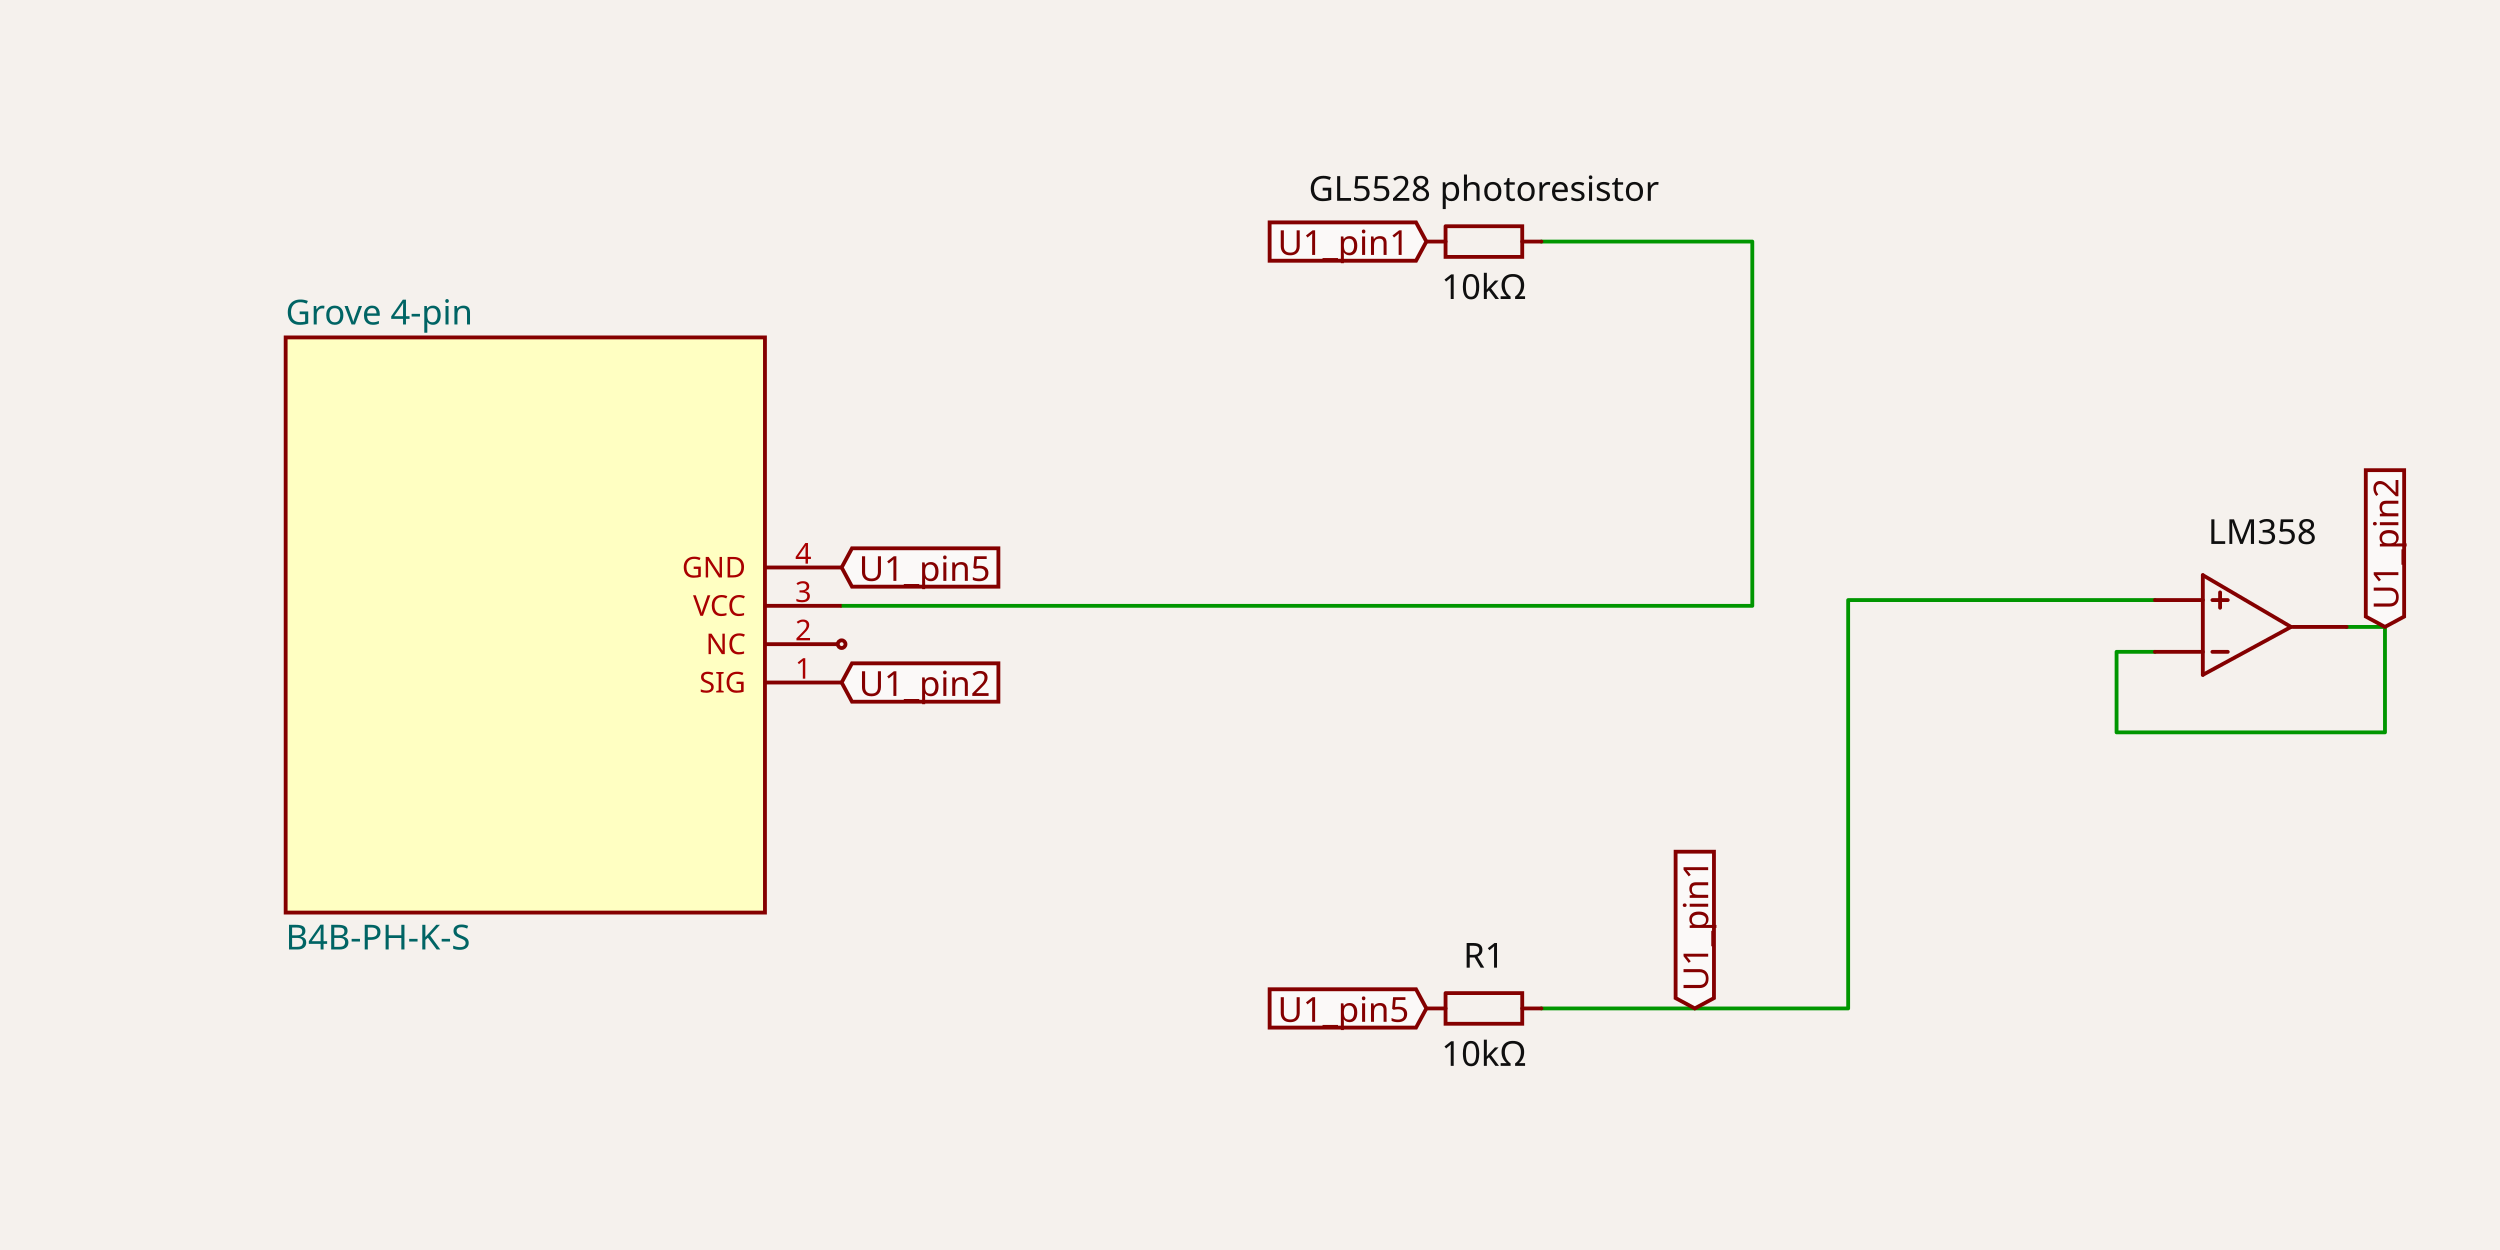
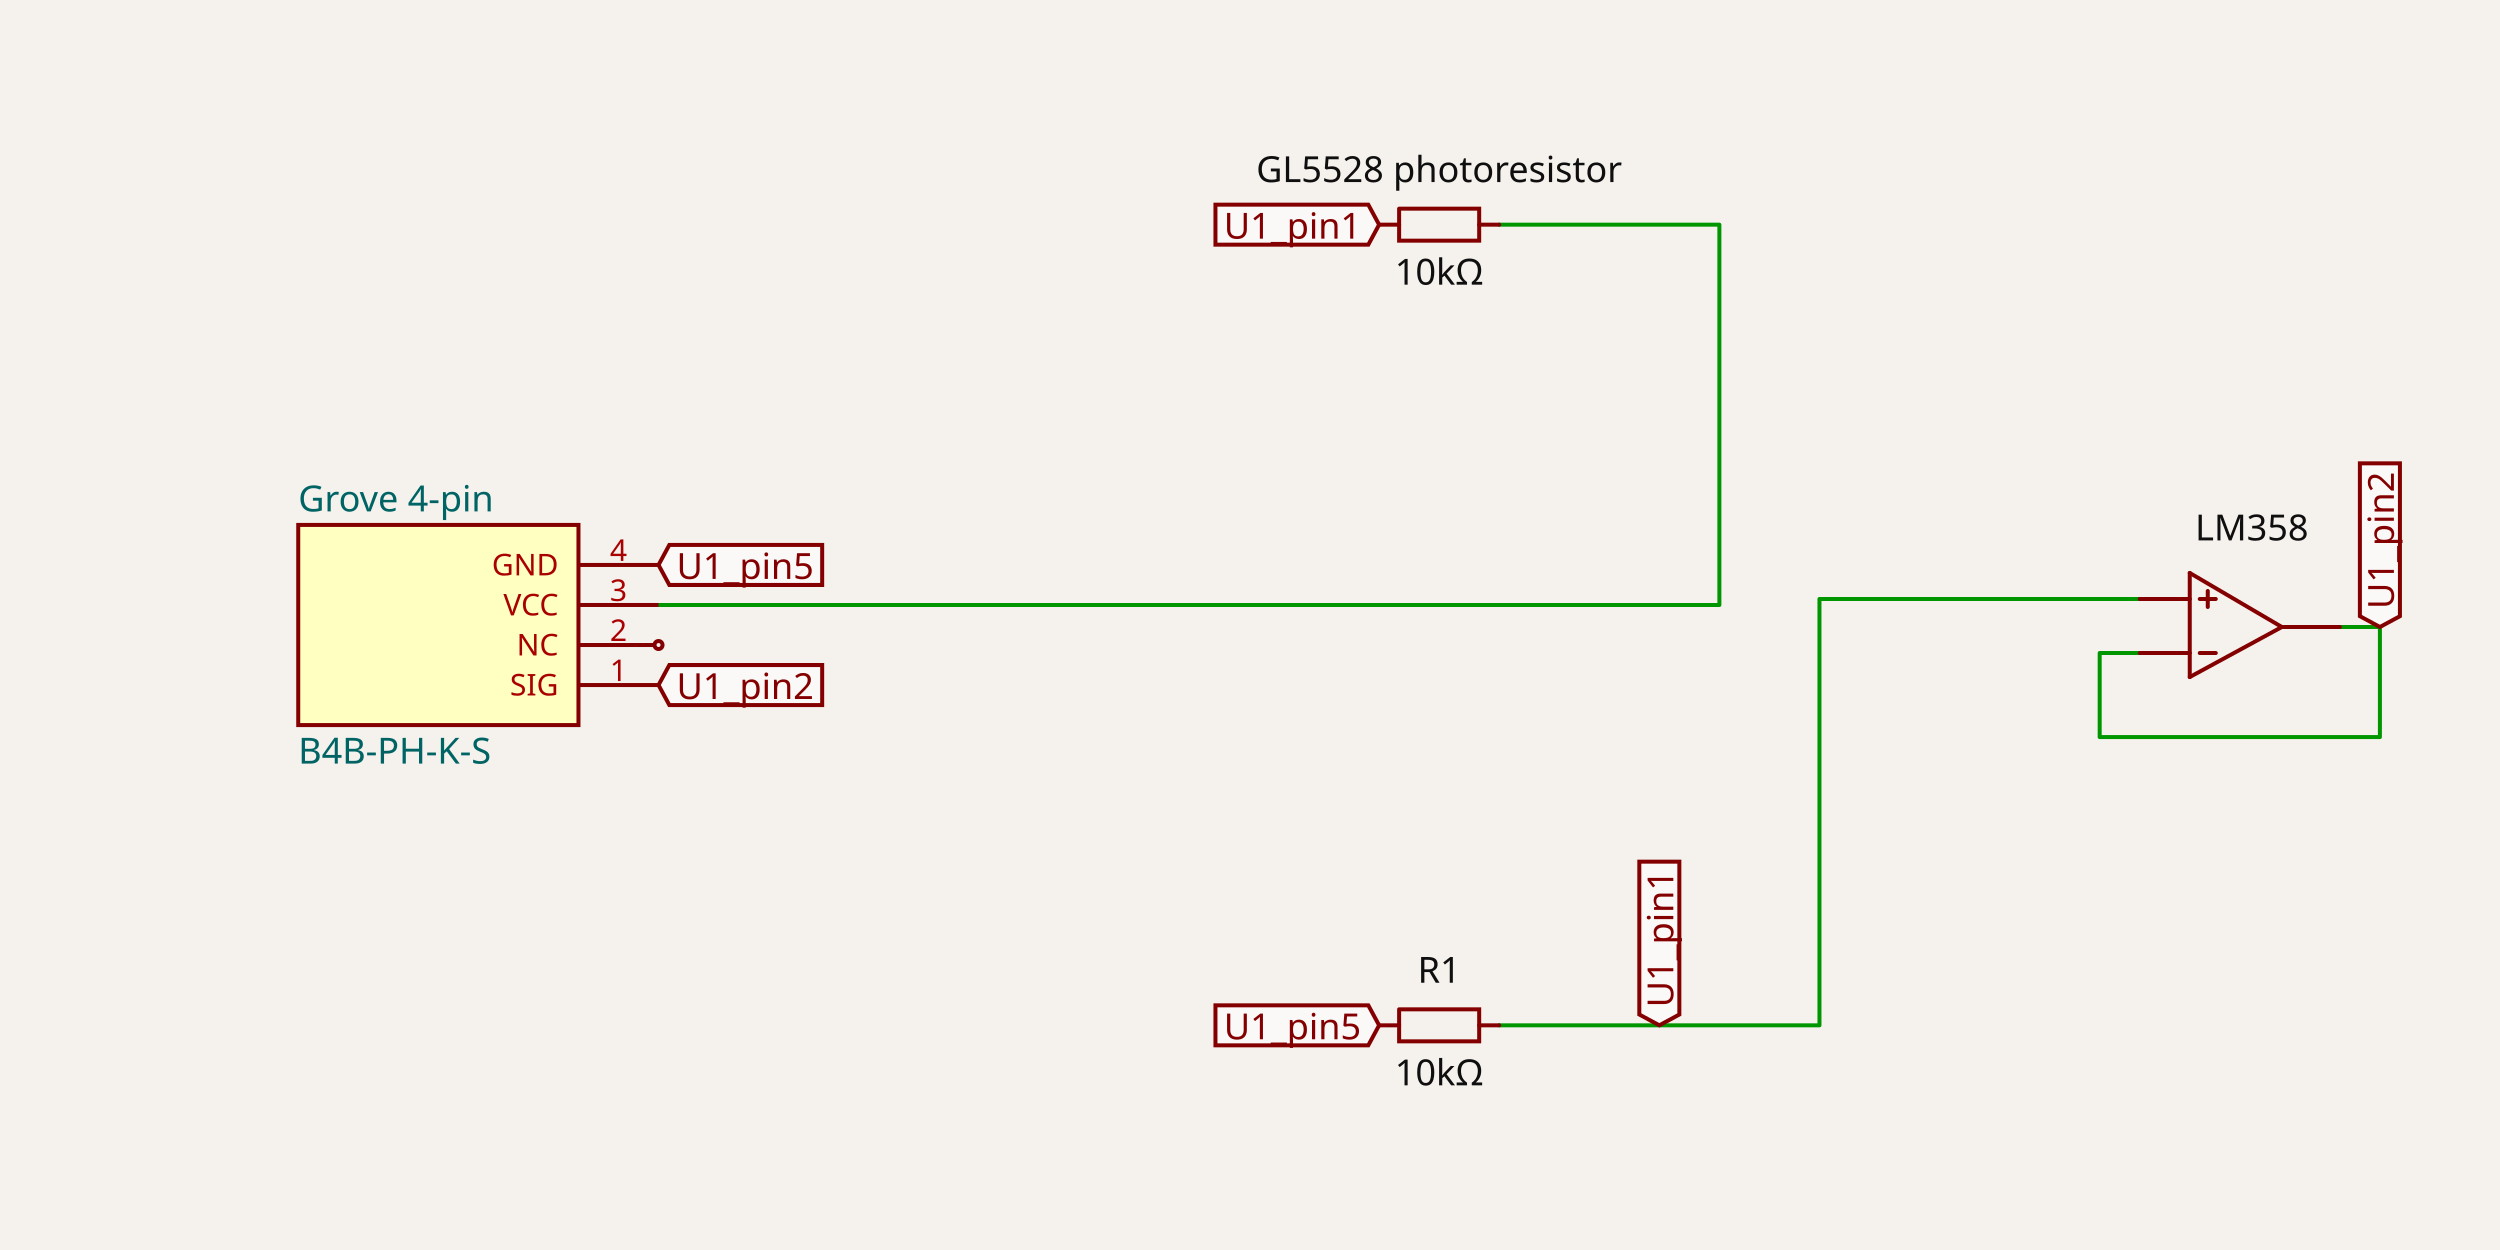
- <svg xmlns="http://www.w3.org/2000/svg" class="tscircuit-schematic" width="1200" height="600" style="background-color: rgb(245, 241, 237)" data-real-to-screen-transform="matrix(92.0245398773,0,0,-92.0245398773,804.2944785276,300)">
+ <svg xmlns="http://www.w3.org/2000/svg" class="tscircuit-schematic" width="1200" height="600" style="background-color: rgb(245, 241, 237)" data-real-to-screen-transform="matrix(96.0768614892,0,0,-96.0768614892,786.8694955965,300)">
  <style>
              .boundary { fill: rgb(245, 241, 237); }
              .schematic-boundary { fill: none; stroke: #fff; }
              .component { fill: none; stroke: rgb(132, 0, 0); }
              .chip { fill: rgb(255, 255, 194); stroke: rgb(132, 0, 0); }
              .component-pin { fill: none; stroke: rgb(132, 0, 0); }
              .text { font-family: sans-serif; fill: rgb(0, 150, 0); }
              .pin-number { fill: rgb(169, 0, 0); }
              .port-label { fill: rgb(0, 100, 100); }
              .component-name { fill: rgb(0, 100, 100); }
              
            </style>
  <rect class="boundary" x="0" y="0" width="1200" height="600" />
  <g class="trace sch-trace" data-layer="base" data-circuit-json-type="schematic_trace" data-schematic-trace-id="schematic_trace_0" data-subcircuit-connectivity-map-key="GroveLightSensor_connectivity_net0">
-     <path d="M 403.988 290.798 L 841.104 290.798 L 841.104 115.951 L 822.699 115.951 L 739.877 115.951" class="trace-invisible-hover-outline sch-trace-hitbox" stroke="rgb(0, 150, 0)" fill="none" stroke-width="14.724px" stroke-linecap="round" opacity="0" stroke-linejoin="round" />
-     <path class="sch-trace-path" d="M 403.988 290.798 L 841.104 290.798 L 841.104 115.951 L 822.699 115.951 L 739.877 115.951" stroke="rgb(0, 150, 0)" fill="none" stroke-width="1.84px" stroke-linecap="round" stroke-linejoin="round" />
+     <path d="M 316.093 290.392 L 825.3 290.392 L 825.3 107.846 L 806.085 107.846 L 719.616 107.846" class="trace-invisible-hover-outline sch-trace-hitbox" stroke="rgb(0, 150, 0)" fill="none" stroke-width="15.372px" stroke-linecap="round" opacity="0" stroke-linejoin="round" />
+     <path class="sch-trace-path" d="M 316.093 290.392 L 825.3 290.392 L 825.3 107.846 L 806.085 107.846 L 719.616 107.846" stroke="rgb(0, 150, 0)" fill="none" stroke-width="1.922px" stroke-linecap="round" stroke-linejoin="round" />
  </g>
  <g class="trace sch-trace" data-layer="base" data-circuit-json-type="schematic_trace" data-schematic-trace-id="schematic_trace_1" data-subcircuit-connectivity-map-key="GroveLightSensor_connectivity_net1">
-     <path d="M 739.877 484.049 L 887.117 484.049 L 887.117 288.037 L 1034.356 288.037" class="trace-invisible-hover-outline sch-trace-hitbox" stroke="rgb(0, 150, 0)" fill="none" stroke-width="14.724px" stroke-linecap="round" opacity="0" stroke-linejoin="round" />
-     <path class="sch-trace-path" d="M 739.877 484.049 L 887.117 484.049 L 887.117 288.037 L 1034.356 288.037" stroke="rgb(0, 150, 0)" fill="none" stroke-width="1.84px" stroke-linecap="round" stroke-linejoin="round" />
+     <path d="M 719.616 492.154 L 873.339 492.154 L 873.339 287.51 L 1027.062 287.51" class="trace-invisible-hover-outline sch-trace-hitbox" stroke="rgb(0, 150, 0)" fill="none" stroke-width="15.372px" stroke-linecap="round" opacity="0" stroke-linejoin="round" />
+     <path class="sch-trace-path" d="M 719.616 492.154 L 873.339 492.154 L 873.339 287.51 L 1027.062 287.51" stroke="rgb(0, 150, 0)" fill="none" stroke-width="1.922px" stroke-linecap="round" stroke-linejoin="round" />
  </g>
  <g class="trace sch-trace" data-layer="base" data-circuit-json-type="schematic_trace" data-schematic-trace-id="schematic_trace_2" data-subcircuit-connectivity-map-key="GroveLightSensor_connectivity_net3">
-     <path d="M 1126.38 300.92 L 1144.785 300.92 L 1144.785 351.534 L 1015.951 351.534 L 1015.951 312.883 L 1034.356 312.883" class="trace-invisible-hover-outline sch-trace-hitbox" stroke="rgb(0, 150, 0)" fill="none" stroke-width="14.724px" stroke-linecap="round" opacity="0" stroke-linejoin="round" />
-     <path class="sch-trace-path" d="M 1126.38 300.92 L 1144.785 300.92 L 1144.785 351.534 L 1015.951 351.534 L 1015.951 312.883 L 1034.356 312.883" stroke="rgb(0, 150, 0)" fill="none" stroke-width="1.84px" stroke-linecap="round" stroke-linejoin="round" />
+     <path d="M 1123.139 300.961 L 1142.354 300.961 L 1142.354 353.803 L 1007.846 353.803 L 1007.846 313.451 L 1027.062 313.451" class="trace-invisible-hover-outline sch-trace-hitbox" stroke="rgb(0, 150, 0)" fill="none" stroke-width="15.372px" stroke-linecap="round" opacity="0" stroke-linejoin="round" />
+     <path class="sch-trace-path" d="M 1123.139 300.961 L 1142.354 300.961 L 1142.354 353.803 L 1007.846 353.803 L 1007.846 313.451 L 1027.062 313.451" stroke="rgb(0, 150, 0)" fill="none" stroke-width="1.922px" stroke-linecap="round" stroke-linejoin="round" />
  </g>
  <g class="trace-overlays sch-trace-overlays" data-layer="overlay" data-circuit-json-type="schematic_trace" data-schematic-trace-id="schematic_trace_0" data-subcircuit-connectivity-map-key="GroveLightSensor_connectivity_net0" />
  <g class="trace-overlays sch-trace-overlays" data-layer="overlay" data-circuit-json-type="schematic_trace" data-schematic-trace-id="schematic_trace_1" data-subcircuit-connectivity-map-key="GroveLightSensor_connectivity_net1" />
  <g class="trace-overlays sch-trace-overlays" data-layer="overlay" data-circuit-json-type="schematic_trace" data-schematic-trace-id="schematic_trace_2" data-subcircuit-connectivity-map-key="GroveLightSensor_connectivity_net3" />
  <g class="sch-component" data-circuit-json-type="schematic_component" data-schematic-component-id="schematic_component_0">
-     <rect class="component chip sch-component-body" x="137.117" y="161.963" width="230.061" height="276.074" stroke-width="1.84px" fill="rgb(255, 255, 194)" stroke="rgb(132, 0, 0)" />
-     <rect class="component-overlay sch-component-overlay" x="137.117" y="161.963" width="230.061" height="276.074" fill="transparent" />
-     <text class="sch-text" x="137.117" y="450" fill="#006464" text-anchor="start" dominant-baseline="middle" font-family="sans-serif" font-size="16.564px" transform="rotate(0, 137.1166, 450)">B4B-PH-K-S</text>
-     <text class="sch-text" x="137.117" y="150" fill="#006464" text-anchor="start" dominant-baseline="middle" font-family="sans-serif" font-size="16.564px" transform="rotate(0, 137.1166, 150)">Grove 4-pin</text>
-     <line class="component-pin sch-component-pin sch-port-line" x1="367.178" y1="327.607" x2="403.988" y2="327.607" stroke-width="1.84px" />
+     <rect class="component chip sch-component-body" x="143.155" y="251.962" width="134.508" height="96.077" stroke-width="1.922px" fill="rgb(255, 255, 194)" stroke="rgb(132, 0, 0)" />
+     <rect class="component-overlay sch-component-overlay" x="143.155" y="251.962" width="134.508" height="96.077" fill="transparent" />
+     <text class="sch-text" x="143.155" y="360.528" fill="#006464" text-anchor="start" dominant-baseline="middle" font-family="sans-serif" font-size="17.294px" transform="rotate(0, 143.1545, 360.5284)">B4B-PH-K-S</text>
+     <text class="sch-text" x="143.155" y="239.472" fill="#006464" text-anchor="start" dominant-baseline="middle" font-family="sans-serif" font-size="17.294px" transform="rotate(0, 143.1545, 239.4716)">Grove 4-pin</text>
+     <line class="component-pin sch-component-pin sch-port-line" x1="277.662" y1="328.823" x2="316.093" y2="328.823" stroke-width="1.922px" />
    <g class="sch-port" data-schematic-port-id="source_port_0">
-       <rect x="402.147" y="325.767" width="3.681" height="3.681" opacity="0" />
+       <rect x="314.171" y="326.902" width="3.843" height="3.843" opacity="0" />
    </g>
-     <text class="pin-number sch-pin-number" x="385.583" y="325.767" style="font-family: sans-serif;" fill="rgb(169, 0, 0)" text-anchor="middle" dominant-baseline="auto" font-size="13.804px" transform="">1</text>
-     <text class="pin-number sch-pin-label" x="357.975" y="327.607" style="font-family: sans-serif;" fill="rgb(169, 0, 0)" text-anchor="end" dominant-baseline="middle" font-size="13.804px" transform="">SIG</text>
-     <line class="component-pin sch-component-pin sch-port-line" x1="367.178" y1="309.202" x2="402.147" y2="309.202" stroke-width="1.84px" />
+     <text class="pin-number sch-pin-number" x="296.878" y="326.902" style="font-family: sans-serif;" fill="rgb(169, 0, 0)" text-anchor="middle" dominant-baseline="auto" font-size="14.412px" transform="">1</text>
+     <text class="pin-number sch-pin-label" x="268.054" y="328.823" style="font-family: sans-serif;" fill="rgb(169, 0, 0)" text-anchor="end" dominant-baseline="middle" font-size="14.412px" transform="">SIG</text>
+     <line class="component-pin sch-component-pin sch-port-line" x1="277.662" y1="309.608" x2="314.171" y2="309.608" stroke-width="1.922px" />
    <g class="sch-port" data-schematic-port-id="source_port_1">
-       <circle class="component-pin sch-component-pin sch-port-terminal" cx="403.988" cy="309.202" r="1.84" stroke-width="1.84px" />
-       <rect x="402.147" y="307.362" width="3.681" height="3.681" opacity="0" />
+       <circle class="component-pin sch-component-pin sch-port-terminal" cx="316.093" cy="309.608" r="1.922" stroke-width="1.922px" />
+       <rect x="314.171" y="307.686" width="3.843" height="3.843" opacity="0" />
    </g>
-     <text class="pin-number sch-pin-number" x="385.583" y="307.362" style="font-family: sans-serif;" fill="rgb(169, 0, 0)" text-anchor="middle" dominant-baseline="auto" font-size="13.804px" transform="">2</text>
-     <text class="pin-number sch-pin-label" x="357.975" y="309.202" style="font-family: sans-serif;" fill="rgb(169, 0, 0)" text-anchor="end" dominant-baseline="middle" font-size="13.804px" transform="">NC</text>
-     <line class="component-pin sch-component-pin sch-port-line" x1="367.178" y1="290.798" x2="403.988" y2="290.798" stroke-width="1.84px" />
+     <text class="pin-number sch-pin-number" x="296.878" y="307.686" style="font-family: sans-serif;" fill="rgb(169, 0, 0)" text-anchor="middle" dominant-baseline="auto" font-size="14.412px" transform="">2</text>
+     <text class="pin-number sch-pin-label" x="268.054" y="309.608" style="font-family: sans-serif;" fill="rgb(169, 0, 0)" text-anchor="end" dominant-baseline="middle" font-size="14.412px" transform="">NC</text>
+     <line class="component-pin sch-component-pin sch-port-line" x1="277.662" y1="290.392" x2="316.093" y2="290.392" stroke-width="1.922px" />
    <g class="sch-port" data-schematic-port-id="source_port_2">
-       <rect x="402.147" y="288.957" width="3.681" height="3.681" opacity="0" />
+       <rect x="314.171" y="288.471" width="3.843" height="3.843" opacity="0" />
    </g>
-     <text class="pin-number sch-pin-number" x="385.583" y="288.957" style="font-family: sans-serif;" fill="rgb(169, 0, 0)" text-anchor="middle" dominant-baseline="auto" font-size="13.804px" transform="">3</text>
-     <text class="pin-number sch-pin-label" x="357.975" y="290.798" style="font-family: sans-serif;" fill="rgb(169, 0, 0)" text-anchor="end" dominant-baseline="middle" font-size="13.804px" transform="">VCC</text>
-     <line class="component-pin sch-component-pin sch-port-line" x1="367.178" y1="272.393" x2="403.988" y2="272.393" stroke-width="1.84px" />
+     <text class="pin-number sch-pin-number" x="296.878" y="288.471" style="font-family: sans-serif;" fill="rgb(169, 0, 0)" text-anchor="middle" dominant-baseline="auto" font-size="14.412px" transform="">3</text>
+     <text class="pin-number sch-pin-label" x="268.054" y="290.392" style="font-family: sans-serif;" fill="rgb(169, 0, 0)" text-anchor="end" dominant-baseline="middle" font-size="14.412px" transform="">VCC</text>
+     <line class="component-pin sch-component-pin sch-port-line" x1="277.662" y1="271.177" x2="316.093" y2="271.177" stroke-width="1.922px" />
    <g class="sch-port" data-schematic-port-id="source_port_3">
-       <rect x="402.147" y="270.552" width="3.681" height="3.681" opacity="0" />
+       <rect x="314.171" y="269.255" width="3.843" height="3.843" opacity="0" />
    </g>
-     <text class="pin-number sch-pin-number" x="385.583" y="270.552" style="font-family: sans-serif;" fill="rgb(169, 0, 0)" text-anchor="middle" dominant-baseline="auto" font-size="13.804px" transform="">4</text>
-     <text class="pin-number sch-pin-label" x="357.975" y="272.393" style="font-family: sans-serif;" fill="rgb(169, 0, 0)" text-anchor="end" dominant-baseline="middle" font-size="13.804px" transform="">GND</text>
+     <text class="pin-number sch-pin-number" x="296.878" y="269.255" style="font-family: sans-serif;" fill="rgb(169, 0, 0)" text-anchor="middle" dominant-baseline="auto" font-size="14.412px" transform="">4</text>
+     <text class="pin-number sch-pin-label" x="268.054" y="271.177" style="font-family: sans-serif;" fill="rgb(169, 0, 0)" text-anchor="end" dominant-baseline="middle" font-size="14.412px" transform="">GND</text>
  </g>
  <g class="sch-component" data-circuit-json-type="schematic_component" data-schematic-component-id="schematic_component_1">
-     <rect class="component-overlay sch-component-overlay" x="684.663" y="108.591" width="55.215" height="14.72" fill="transparent" />
-     <path class="sch-component-symbol-path" d="M 684.663 115.951 L 693.867 115.951" stroke="rgb(132, 0, 0)" fill="none" stroke-width="1.84px" stroke-linecap="round" />
-     <path class="sch-component-symbol-path" d="M 730.673 115.951 L 739.877 115.951" stroke="rgb(132, 0, 0)" fill="none" stroke-width="1.84px" stroke-linecap="round" />
-     <path class="sch-component-symbol-path" d="M 693.867 108.591 L 730.673 108.591 L 730.673 123.311 L 693.867 123.311 L 693.867 108.591" stroke="rgb(132, 0, 0)" fill="none" stroke-width="1.84px" stroke-linecap="round" />
-     <text class="sch-component-name sch-component-text" x="712.27" y="101.227" stroke="rgb(245, 241, 237)" stroke-width="1.84px" paint-order="stroke" fill="rgb(15, 15, 15)" font-family="sans-serif" text-anchor="middle" dominant-baseline="ideographic" font-size="16.564px">GL5528 photoresistor</text>
-     <text class="sch-component-text" x="712.27" y="130.675" fill="rgb(15, 15, 15)" font-family="sans-serif" text-anchor="middle" dominant-baseline="hanging" font-size="16.564px">10kΩ</text>
+     <rect class="component-overlay sch-component-overlay" x="661.97" y="100.162" width="57.646" height="15.368" fill="transparent" />
+     <path class="sch-component-symbol-path" d="M 661.97 107.846 L 671.579 107.846" stroke="rgb(132, 0, 0)" fill="none" stroke-width="1.922px" stroke-linecap="round" />
+     <path class="sch-component-symbol-path" d="M 710.006 107.846 L 719.616 107.846" stroke="rgb(132, 0, 0)" fill="none" stroke-width="1.922px" stroke-linecap="round" />
+     <path class="sch-component-symbol-path" d="M 671.579 100.162 L 710.006 100.162 L 710.006 115.531 L 671.579 115.531 L 671.579 100.162" stroke="rgb(132, 0, 0)" fill="none" stroke-width="1.922px" stroke-linecap="round" />
+     <text class="sch-component-name sch-component-text" x="690.793" y="92.474" stroke="rgb(245, 241, 237)" stroke-width="1.922px" paint-order="stroke" fill="rgb(15, 15, 15)" font-family="sans-serif" text-anchor="middle" dominant-baseline="ideographic" font-size="17.294px">GL5528 photoresistor</text>
+     <text class="sch-component-text" x="690.793" y="123.219" fill="rgb(15, 15, 15)" font-family="sans-serif" text-anchor="middle" dominant-baseline="hanging" font-size="17.294px">10kΩ</text>
  </g>
  <g class="sch-component" data-circuit-json-type="schematic_component" data-schematic-component-id="schematic_component_2">
-     <rect class="component-overlay sch-component-overlay" x="684.663" y="476.689" width="55.215" height="14.72" fill="transparent" />
-     <path class="sch-component-symbol-path" d="M 684.663 484.049 L 693.867 484.049" stroke="rgb(132, 0, 0)" fill="none" stroke-width="1.84px" stroke-linecap="round" />
-     <path class="sch-component-symbol-path" d="M 730.673 484.049 L 739.877 484.049" stroke="rgb(132, 0, 0)" fill="none" stroke-width="1.84px" stroke-linecap="round" />
-     <path class="sch-component-symbol-path" d="M 693.867 476.689 L 730.673 476.689 L 730.673 491.409 L 693.867 491.409 L 693.867 476.689" stroke="rgb(132, 0, 0)" fill="none" stroke-width="1.84px" stroke-linecap="round" />
-     <text class="sch-component-name sch-component-text" x="712.27" y="469.325" stroke="rgb(245, 241, 237)" stroke-width="1.84px" paint-order="stroke" fill="rgb(15, 15, 15)" font-family="sans-serif" text-anchor="middle" dominant-baseline="ideographic" font-size="16.564px">R1</text>
-     <text class="sch-component-text" x="712.27" y="498.773" fill="rgb(15, 15, 15)" font-family="sans-serif" text-anchor="middle" dominant-baseline="hanging" font-size="16.564px">10kΩ</text>
+     <rect class="component-overlay sch-component-overlay" x="661.97" y="484.469" width="57.646" height="15.368" fill="transparent" />
+     <path class="sch-component-symbol-path" d="M 661.97 492.154 L 671.579 492.154" stroke="rgb(132, 0, 0)" fill="none" stroke-width="1.922px" stroke-linecap="round" />
+     <path class="sch-component-symbol-path" d="M 710.006 492.154 L 719.616 492.154" stroke="rgb(132, 0, 0)" fill="none" stroke-width="1.922px" stroke-linecap="round" />
+     <path class="sch-component-symbol-path" d="M 671.579 484.469 L 710.006 484.469 L 710.006 499.838 L 671.579 499.838 L 671.579 484.469" stroke="rgb(132, 0, 0)" fill="none" stroke-width="1.922px" stroke-linecap="round" />
+     <text class="sch-component-name sch-component-text" x="690.793" y="476.781" stroke="rgb(245, 241, 237)" stroke-width="1.922px" paint-order="stroke" fill="rgb(15, 15, 15)" font-family="sans-serif" text-anchor="middle" dominant-baseline="ideographic" font-size="17.294px">R1</text>
+     <text class="sch-component-text" x="690.793" y="507.526" fill="rgb(15, 15, 15)" font-family="sans-serif" text-anchor="middle" dominant-baseline="hanging" font-size="17.294px">10kΩ</text>
  </g>
  <g class="sch-component" data-circuit-json-type="schematic_component" data-schematic-component-id="schematic_component_3">
-     <rect class="component-overlay sch-component-overlay" x="1034.356" y="276.074" width="92.025" height="47.853" fill="transparent" />
-     <path class="sch-component-symbol-path" d="M 1099.693 300.92 L 1057.362 323.926" stroke="rgb(132, 0, 0)" fill="none" stroke-width="1.84px" stroke-linecap="round" />
-     <path class="sch-component-symbol-path" d="M 1057.362 276.074 L 1099.693 300.92" stroke="rgb(132, 0, 0)" fill="none" stroke-width="1.84px" stroke-linecap="round" />
-     <path class="sch-component-symbol-path" d="M 1057.362 323.926 L 1057.362 276.074" stroke="rgb(132, 0, 0)" fill="none" stroke-width="1.84px" stroke-linecap="round" />
-     <path class="sch-component-symbol-path" d="M 1057.362 288.037 L 1034.356 288.037" stroke="rgb(132, 0, 0)" fill="none" stroke-width="1.84px" stroke-linecap="round" />
-     <path class="sch-component-symbol-path" d="M 1057.362 312.883 L 1034.356 312.883" stroke="rgb(132, 0, 0)" fill="none" stroke-width="1.84px" stroke-linecap="round" />
-     <path class="sch-component-symbol-path" d="M 1126.38 300.92 L 1100.613 300.92" stroke="rgb(132, 0, 0)" fill="none" stroke-width="1.84px" stroke-linecap="round" />
-     <path class="sch-component-symbol-path" d="M 1069.325 312.883 L 1061.963 312.883" stroke="rgb(132, 0, 0)" fill="none" stroke-width="1.84px" stroke-linecap="round" />
-     <path class="sch-component-symbol-path" d="M 1069.325 288.037 L 1061.963 288.037" stroke="rgb(132, 0, 0)" fill="none" stroke-width="1.84px" stroke-linecap="round" />
-     <path class="sch-component-symbol-path" d="M 1065.644 291.718 L 1065.644 284.356" stroke="rgb(132, 0, 0)" fill="none" stroke-width="1.84px" stroke-linecap="round" />
-     <text class="sch-component-name sch-component-text" x="1085.89" y="265.951" stroke="rgb(245, 241, 237)" stroke-width="1.84px" paint-order="stroke" fill="rgb(15, 15, 15)" font-family="sans-serif" text-anchor="middle" dominant-baseline="ideographic" font-size="16.564px">LM358</text>
-     <text class="sch-component-text" x="1086.81" y="332.209" fill="rgb(15, 15, 15)" font-family="sans-serif" text-anchor="middle" dominant-baseline="hanging" font-size="16.564px" />
+     <rect class="component-overlay sch-component-overlay" x="1027.062" y="275.02" width="96.077" height="49.96" fill="transparent" />
+     <path class="sch-component-symbol-path" d="M 1095.276 300.961 L 1051.081 324.98" stroke="rgb(132, 0, 0)" fill="none" stroke-width="1.922px" stroke-linecap="round" />
+     <path class="sch-component-symbol-path" d="M 1051.081 275.02 L 1095.276 300.961" stroke="rgb(132, 0, 0)" fill="none" stroke-width="1.922px" stroke-linecap="round" />
+     <path class="sch-component-symbol-path" d="M 1051.081 324.98 L 1051.081 275.02" stroke="rgb(132, 0, 0)" fill="none" stroke-width="1.922px" stroke-linecap="round" />
+     <path class="sch-component-symbol-path" d="M 1051.081 287.51 L 1027.062 287.51" stroke="rgb(132, 0, 0)" fill="none" stroke-width="1.922px" stroke-linecap="round" />
+     <path class="sch-component-symbol-path" d="M 1051.081 313.451 L 1027.062 313.451" stroke="rgb(132, 0, 0)" fill="none" stroke-width="1.922px" stroke-linecap="round" />
+     <path class="sch-component-symbol-path" d="M 1123.139 300.961 L 1096.237 300.961" stroke="rgb(132, 0, 0)" fill="none" stroke-width="1.922px" stroke-linecap="round" />
+     <path class="sch-component-symbol-path" d="M 1063.571 313.451 L 1055.885 313.451" stroke="rgb(132, 0, 0)" fill="none" stroke-width="1.922px" stroke-linecap="round" />
+     <path class="sch-component-symbol-path" d="M 1063.571 287.51 L 1055.885 287.51" stroke="rgb(132, 0, 0)" fill="none" stroke-width="1.922px" stroke-linecap="round" />
+     <path class="sch-component-symbol-path" d="M 1059.728 291.353 L 1059.728 283.667" stroke="rgb(132, 0, 0)" fill="none" stroke-width="1.922px" stroke-linecap="round" />
+     <text class="sch-component-name sch-component-text" x="1080.865" y="264.452" stroke="rgb(245, 241, 237)" stroke-width="1.922px" paint-order="stroke" fill="rgb(15, 15, 15)" font-family="sans-serif" text-anchor="middle" dominant-baseline="ideographic" font-size="17.294px">LM358</text>
+     <text class="sch-component-text" x="1081.825" y="333.627" fill="rgb(15, 15, 15)" font-family="sans-serif" text-anchor="middle" dominant-baseline="hanging" font-size="17.294px" />
  </g>
  <g class="schematic-port-hover sch-port-hover" data-schematic-port-id="source_port_0">
-     <circle cx="403.988" cy="327.607" r="3.681" fill="red" opacity="0" />
+     <circle cx="316.093" cy="328.823" r="3.843" fill="red" opacity="0" />
  </g>
  <g class="schematic-port-hover sch-port-hover" data-schematic-port-id="source_port_1">
-     <circle cx="403.988" cy="309.202" r="3.681" fill="red" opacity="0" />
+     <circle cx="316.093" cy="309.608" r="3.843" fill="red" opacity="0" />
  </g>
  <g class="schematic-port-hover sch-port-hover" data-schematic-port-id="source_port_2">
-     <circle cx="403.988" cy="290.798" r="3.681" fill="red" opacity="0" />
+     <circle cx="316.093" cy="290.392" r="3.843" fill="red" opacity="0" />
  </g>
  <g class="schematic-port-hover sch-port-hover" data-schematic-port-id="source_port_3">
-     <circle cx="403.988" cy="272.393" r="3.681" fill="red" opacity="0" />
+     <circle cx="316.093" cy="271.177" r="3.843" fill="red" opacity="0" />
  </g>
  <g class="schematic-port-hover sch-port-hover" data-schematic-port-id="source_port_4">
-     <circle cx="684.663" cy="115.951" r="3.681" fill="red" opacity="0" />
+     <circle cx="661.97" cy="107.846" r="3.843" fill="red" opacity="0" />
  </g>
  <g class="schematic-port-hover sch-port-hover" data-schematic-port-id="source_port_5">
-     <circle cx="739.877" cy="115.951" r="3.681" fill="red" opacity="0" />
+     <circle cx="719.616" cy="107.846" r="3.843" fill="red" opacity="0" />
  </g>
  <g class="schematic-port-hover sch-port-hover" data-schematic-port-id="source_port_6">
-     <circle cx="684.663" cy="484.049" r="3.681" fill="red" opacity="0" />
+     <circle cx="661.97" cy="492.154" r="3.843" fill="red" opacity="0" />
  </g>
  <g class="schematic-port-hover sch-port-hover" data-schematic-port-id="source_port_7">
-     <circle cx="739.877" cy="484.049" r="3.681" fill="red" opacity="0" />
+     <circle cx="719.616" cy="492.154" r="3.843" fill="red" opacity="0" />
  </g>
  <g class="schematic-port-hover sch-port-hover" data-schematic-port-id="source_port_8">
-     <circle cx="1034.356" cy="288.037" r="3.681" fill="red" opacity="0" />
+     <circle cx="1027.062" cy="287.51" r="3.843" fill="red" opacity="0" />
  </g>
  <g class="schematic-port-hover sch-port-hover" data-schematic-port-id="source_port_9">
-     <circle cx="1034.356" cy="312.883" r="3.681" fill="red" opacity="0" />
+     <circle cx="1027.062" cy="313.451" r="3.843" fill="red" opacity="0" />
  </g>
  <g class="schematic-port-hover sch-port-hover" data-schematic-port-id="source_port_10">
-     <circle cx="1126.38" cy="300.92" r="3.681" fill="red" opacity="0" />
+     <circle cx="1123.139" cy="300.961" r="3.843" fill="red" opacity="0" />
  </g>
-   <path class="net-label sch-net-label" data-circuit-json-type="schematic_net_label" data-schematic-net-label-id="schematic_net_label_0" d="     M 1144.785,300.92     L 1135.583,295.951     L 1135.583,225.681     L 1153.988,225.681     L 1153.988,295.951     Z   " fill="rgba(255, 255, 255, 0.6)" stroke="rgb(132, 0, 0)" stroke-width="1.84px" />
-   <text class="net-label-text sch-net-label-text" data-circuit-json-type="schematic_net_label" data-schematic-net-label-id="schematic_net_label_0" x="1144.785" y="292.638" fill="rgb(132, 0, 0)" text-anchor="start" dominant-baseline="central" font-family="sans-serif" font-variant-numeric="tabular-nums" font-size="16.564px" transform="rotate(-90 1144.785 292.638)">U1_pin2</text>
-   <path class="net-label sch-net-label" data-circuit-json-type="schematic_net_label" data-schematic-net-label-id="schematic_net_label_1" d="     M 403.988,327.607     L 408.957,318.405     L 479.227,318.405     L 479.227,336.81     L 408.957,336.81     Z   " fill="rgba(255, 255, 255, 0.6)" stroke="rgb(132, 0, 0)" stroke-width="1.84px" />
-   <text class="net-label-text sch-net-label-text" data-circuit-json-type="schematic_net_label" data-schematic-net-label-id="schematic_net_label_1" x="412.27" y="327.607" fill="rgb(132, 0, 0)" text-anchor="start" dominant-baseline="central" font-family="sans-serif" font-variant-numeric="tabular-nums" font-size="16.564px" transform="">U1_pin2</text>
-   <path class="net-label sch-net-label" data-circuit-json-type="schematic_net_label" data-schematic-net-label-id="schematic_net_label_2" d="     M 684.663,484.049     L 679.693,493.252     L 609.423,493.252     L 609.423,474.847     L 679.693,474.847     Z   " fill="rgba(255, 255, 255, 0.6)" stroke="rgb(132, 0, 0)" stroke-width="1.84px" />
-   <text class="net-label-text sch-net-label-text" data-circuit-json-type="schematic_net_label" data-schematic-net-label-id="schematic_net_label_2" x="676.38" y="484.049" fill="rgb(132, 0, 0)" text-anchor="end" dominant-baseline="central" font-family="sans-serif" font-variant-numeric="tabular-nums" font-size="16.564px" transform="">U1_pin5</text>
-   <path class="net-label sch-net-label" data-circuit-json-type="schematic_net_label" data-schematic-net-label-id="schematic_net_label_3" d="     M 403.988,272.393     L 408.957,263.19     L 479.227,263.19     L 479.227,281.595     L 408.957,281.595     Z   " fill="rgba(255, 255, 255, 0.6)" stroke="rgb(132, 0, 0)" stroke-width="1.84px" />
-   <text class="net-label-text sch-net-label-text" data-circuit-json-type="schematic_net_label" data-schematic-net-label-id="schematic_net_label_3" x="412.27" y="272.393" fill="rgb(132, 0, 0)" text-anchor="start" dominant-baseline="central" font-family="sans-serif" font-variant-numeric="tabular-nums" font-size="16.564px" transform="">U1_pin5</text>
-   <path class="net-label sch-net-label" data-circuit-json-type="schematic_net_label" data-schematic-net-label-id="schematic_net_label_4" d="     M 684.663,115.951     L 679.693,125.153     L 609.423,125.153     L 609.423,106.748     L 679.693,106.748     Z   " fill="rgba(255, 255, 255, 0.6)" stroke="rgb(132, 0, 0)" stroke-width="1.84px" />
-   <text class="net-label-text sch-net-label-text" data-circuit-json-type="schematic_net_label" data-schematic-net-label-id="schematic_net_label_4" x="676.38" y="115.951" fill="rgb(132, 0, 0)" text-anchor="end" dominant-baseline="central" font-family="sans-serif" font-variant-numeric="tabular-nums" font-size="16.564px" transform="">U1_pin1</text>
-   <path class="net-label sch-net-label" data-circuit-json-type="schematic_net_label" data-schematic-net-label-id="schematic_net_label_5" d="     M 813.497,484.049     L 804.294,479.08     L 804.294,408.81     L 822.699,408.81     L 822.699,479.08     Z   " fill="rgba(255, 255, 255, 0.6)" stroke="rgb(132, 0, 0)" stroke-width="1.84px" />
-   <text class="net-label-text sch-net-label-text" data-circuit-json-type="schematic_net_label" data-schematic-net-label-id="schematic_net_label_5" x="813.497" y="475.767" fill="rgb(132, 0, 0)" text-anchor="start" dominant-baseline="central" font-family="sans-serif" font-variant-numeric="tabular-nums" font-size="16.564px" transform="rotate(-90 813.4969 475.7669)">U1_pin1</text>
+   <path class="net-label sch-net-label" data-circuit-json-type="schematic_net_label" data-schematic-net-label-id="schematic_net_label_0" d="     M 1142.354,300.961     L 1132.746,295.773     L 1132.746,222.408     L 1151.962,222.408     L 1151.962,295.773     Z   " fill="rgba(255, 255, 255, 0.6)" stroke="rgb(132, 0, 0)" stroke-width="1.922px" />
+   <text class="net-label-text sch-net-label-text" data-circuit-json-type="schematic_net_label" data-schematic-net-label-id="schematic_net_label_0" x="1142.354" y="292.314" fill="rgb(132, 0, 0)" text-anchor="start" dominant-baseline="central" font-family="sans-serif" font-variant-numeric="tabular-nums" font-size="17.294px" transform="rotate(-90 1142.354 292.3139)">U1_pin2</text>
+   <path class="net-label sch-net-label" data-circuit-json-type="schematic_net_label" data-schematic-net-label-id="schematic_net_label_1" d="     M 316.093,328.823     L 321.281,319.215     L 394.645,319.215     L 394.645,338.431     L 321.281,338.431     Z   " fill="rgba(255, 255, 255, 0.6)" stroke="rgb(132, 0, 0)" stroke-width="1.922px" />
+   <text class="net-label-text sch-net-label-text" data-circuit-json-type="schematic_net_label" data-schematic-net-label-id="schematic_net_label_1" x="324.74" y="328.823" fill="rgb(132, 0, 0)" text-anchor="start" dominant-baseline="central" font-family="sans-serif" font-variant-numeric="tabular-nums" font-size="17.294px" transform="">U1_pin2</text>
+   <path class="net-label sch-net-label" data-circuit-json-type="schematic_net_label" data-schematic-net-label-id="schematic_net_label_2" d="     M 661.97,492.154     L 656.781,501.761     L 583.417,501.761     L 583.417,482.546     L 656.781,482.546     Z   " fill="rgba(255, 255, 255, 0.6)" stroke="rgb(132, 0, 0)" stroke-width="1.922px" />
+   <text class="net-label-text sch-net-label-text" data-circuit-json-type="schematic_net_label" data-schematic-net-label-id="schematic_net_label_2" x="653.323" y="492.154" fill="rgb(132, 0, 0)" text-anchor="end" dominant-baseline="central" font-family="sans-serif" font-variant-numeric="tabular-nums" font-size="17.294px" transform="">U1_pin5</text>
+   <path class="net-label sch-net-label" data-circuit-json-type="schematic_net_label" data-schematic-net-label-id="schematic_net_label_3" d="     M 316.093,271.177     L 321.281,261.569     L 394.645,261.569     L 394.645,280.785     L 321.281,280.785     Z   " fill="rgba(255, 255, 255, 0.6)" stroke="rgb(132, 0, 0)" stroke-width="1.922px" />
+   <text class="net-label-text sch-net-label-text" data-circuit-json-type="schematic_net_label" data-schematic-net-label-id="schematic_net_label_3" x="324.74" y="271.177" fill="rgb(132, 0, 0)" text-anchor="start" dominant-baseline="central" font-family="sans-serif" font-variant-numeric="tabular-nums" font-size="17.294px" transform="">U1_pin5</text>
+   <path class="net-label sch-net-label" data-circuit-json-type="schematic_net_label" data-schematic-net-label-id="schematic_net_label_4" d="     M 661.97,107.846     L 656.781,117.454     L 583.417,117.454     L 583.417,98.239     L 656.781,98.239     Z   " fill="rgba(255, 255, 255, 0.6)" stroke="rgb(132, 0, 0)" stroke-width="1.922px" />
+   <text class="net-label-text sch-net-label-text" data-circuit-json-type="schematic_net_label" data-schematic-net-label-id="schematic_net_label_4" x="653.323" y="107.846" fill="rgb(132, 0, 0)" text-anchor="end" dominant-baseline="central" font-family="sans-serif" font-variant-numeric="tabular-nums" font-size="17.294px" transform="">U1_pin1</text>
+   <path class="net-label sch-net-label" data-circuit-json-type="schematic_net_label" data-schematic-net-label-id="schematic_net_label_5" d="     M 796.477,492.154     L 786.869,486.966     L 786.869,413.601     L 806.085,413.601     L 806.085,486.966     Z   " fill="rgba(255, 255, 255, 0.6)" stroke="rgb(132, 0, 0)" stroke-width="1.922px" />
+   <text class="net-label-text sch-net-label-text" data-circuit-json-type="schematic_net_label" data-schematic-net-label-id="schematic_net_label_5" x="796.477" y="483.507" fill="rgb(132, 0, 0)" text-anchor="start" dominant-baseline="central" font-family="sans-serif" font-variant-numeric="tabular-nums" font-size="17.294px" transform="rotate(-90 796.4772 483.5068)">U1_pin1</text>
</svg>
